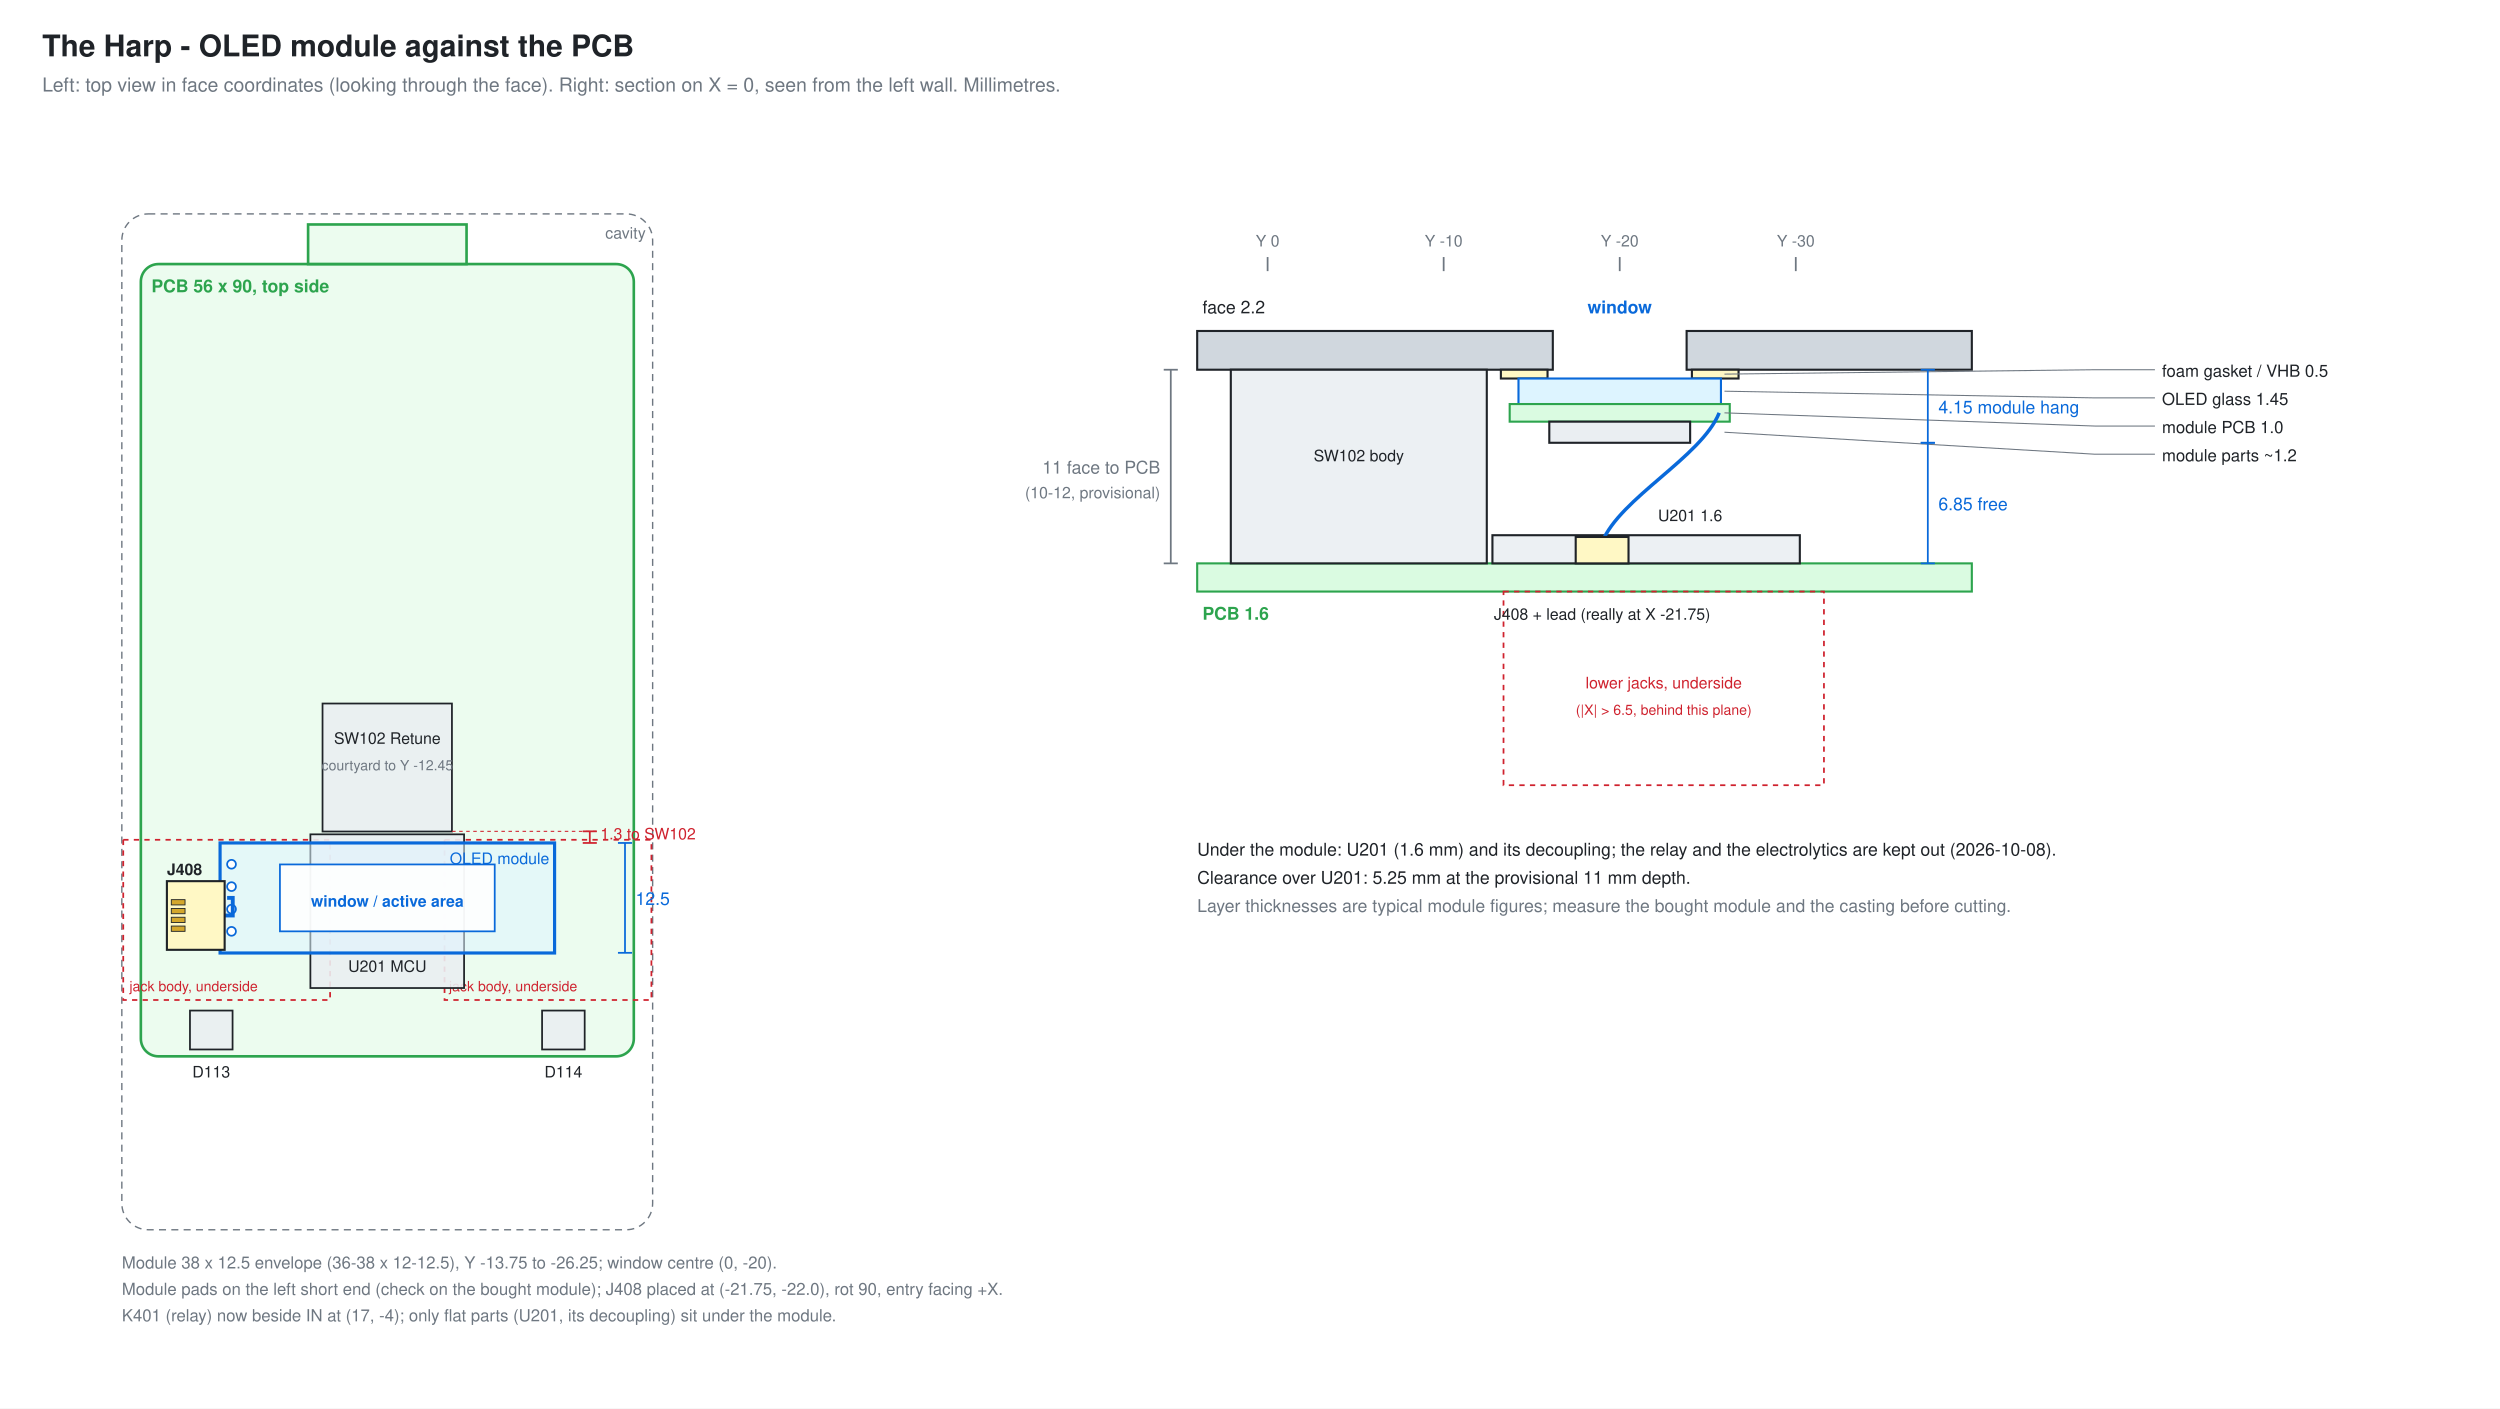
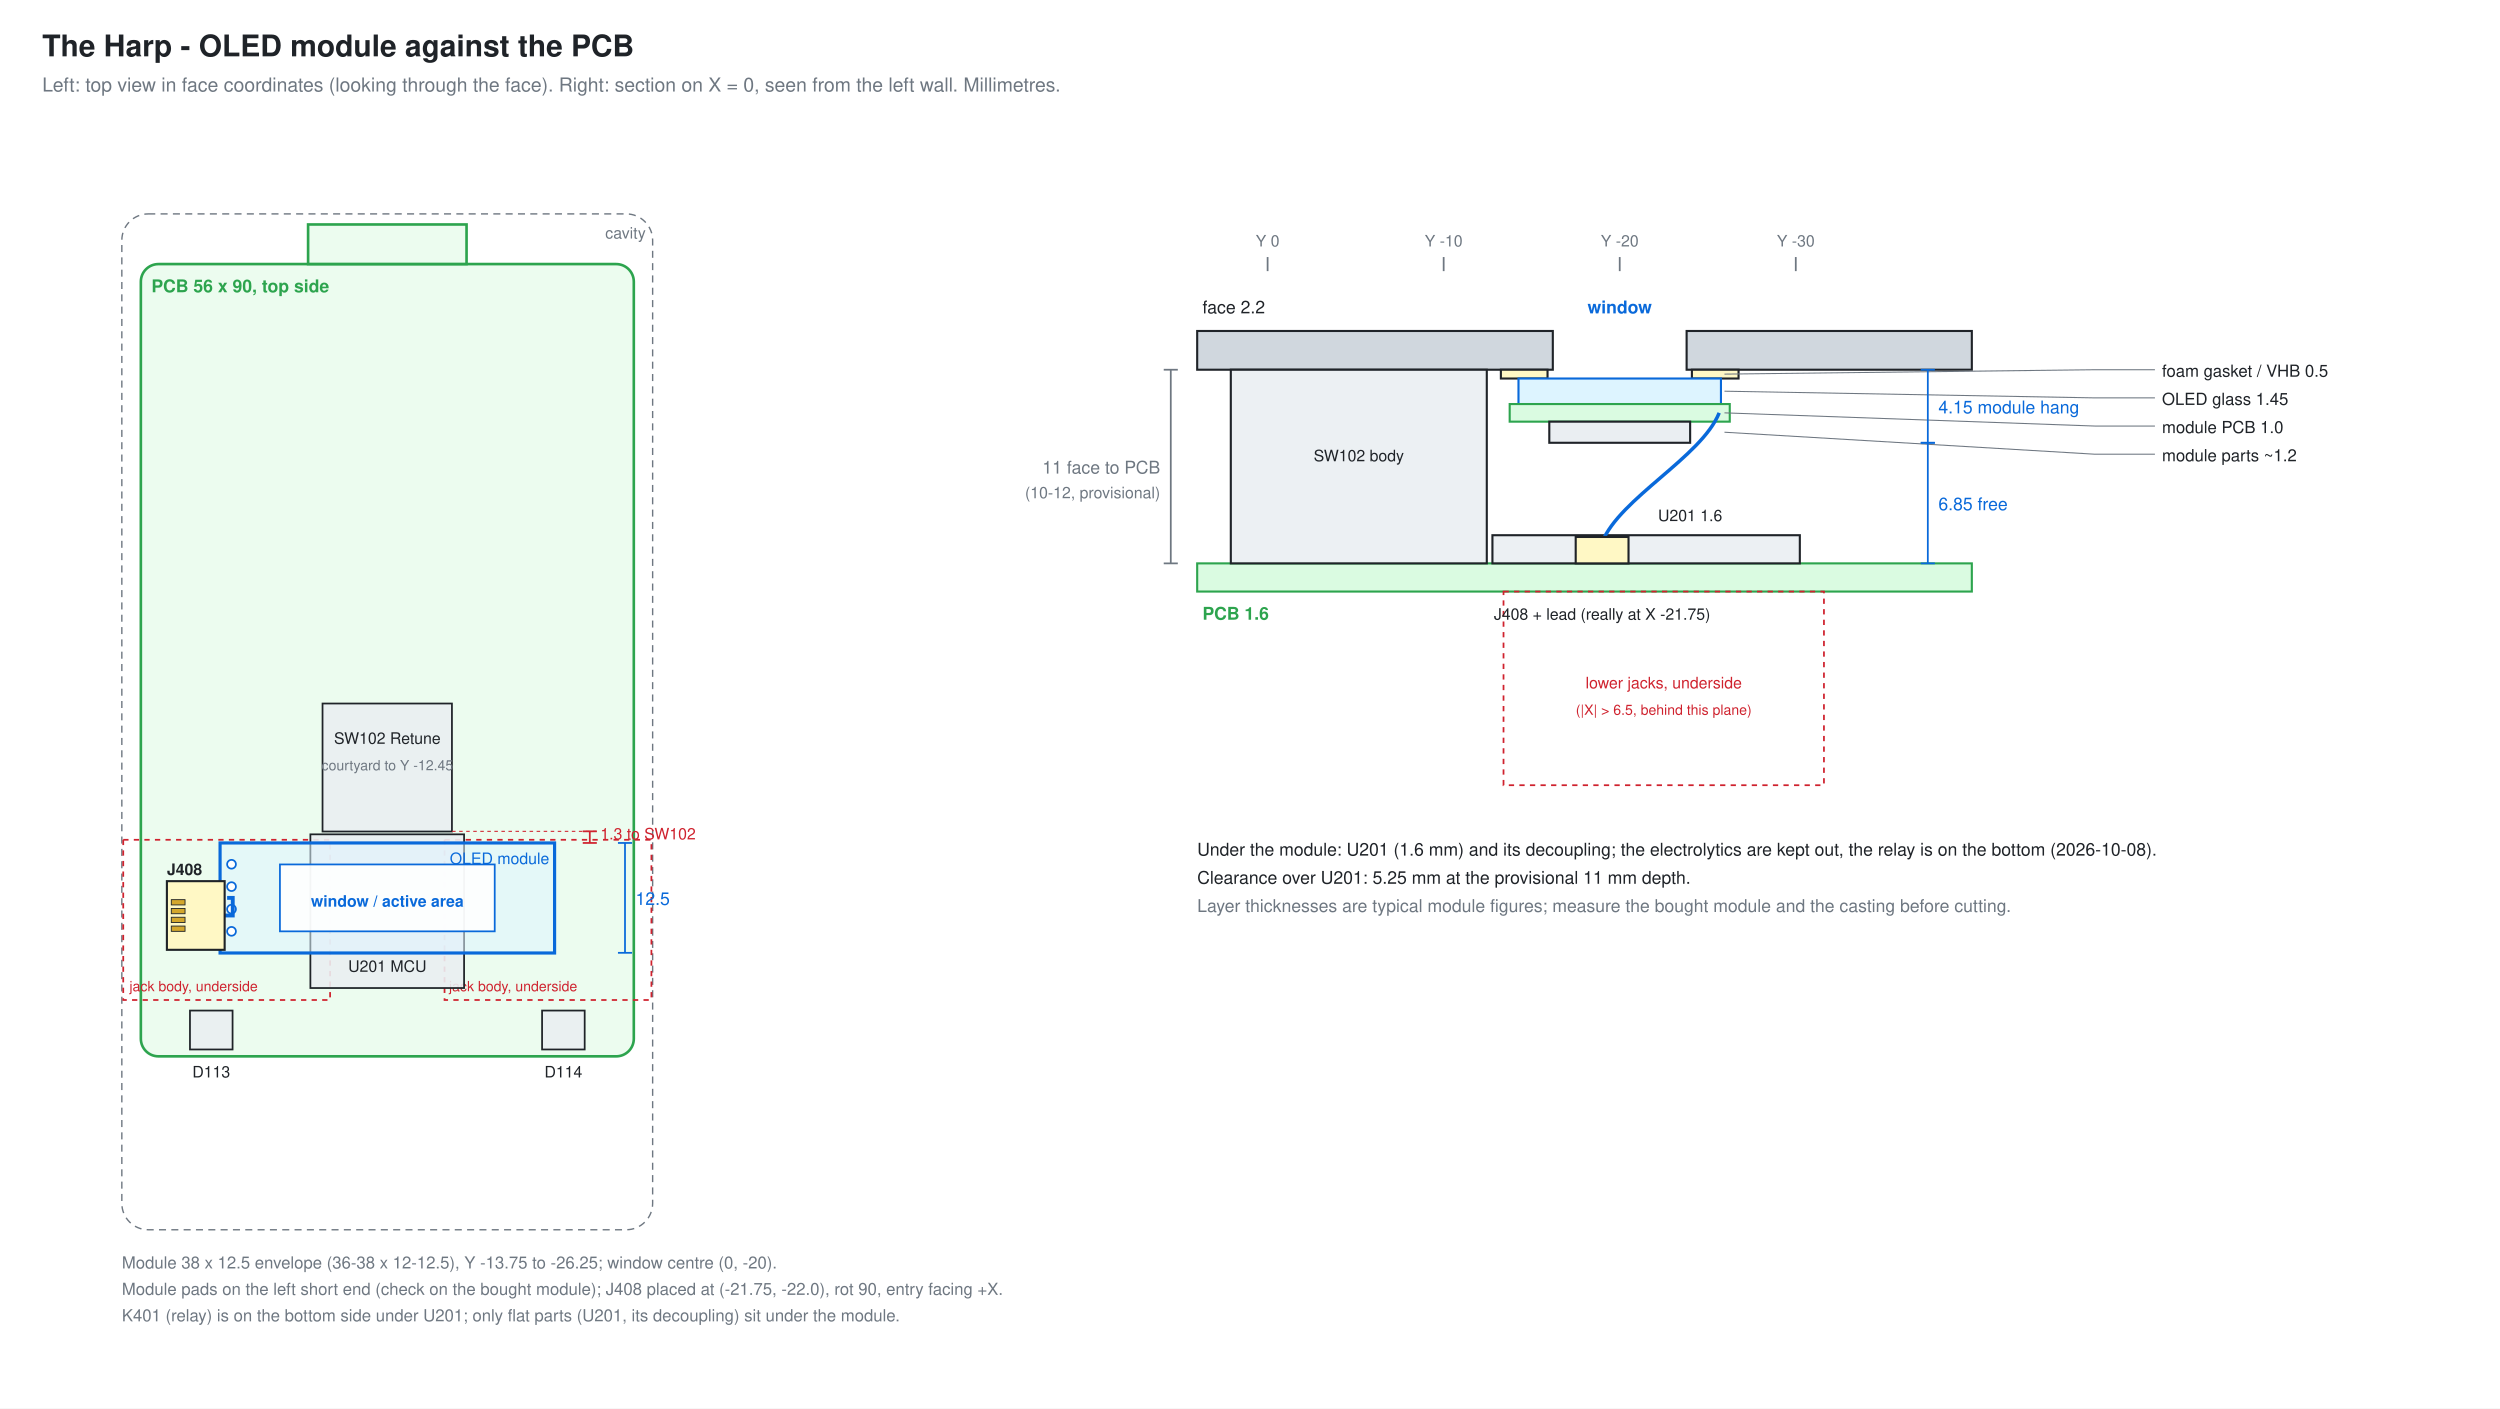
<svg xmlns="http://www.w3.org/2000/svg" width="1420" height="800" viewBox="0 0 1420 800">
  <rect width="100%" height="100%" fill="white" />
  <text x="24.0" y="32.0" font-family="Helvetica, Arial, sans-serif" font-size="17" fill="#1f2328" text-anchor="start" font-weight="bold">The Harp - OLED module against the PCB</text>
  <text x="24.0" y="52.0" font-family="Helvetica, Arial, sans-serif" font-size="11" fill="#6e7781" text-anchor="start" font-weight="normal">Left: top view in face coordinates (looking through the face). Right: section on X = 0, seen from the left wall. Millimetres.</text>
  <rect x="69.2" y="121.5" width="301.5" height="577.0" rx="15.0" stroke="#6e7781" fill="none" fill-opacity="1" stroke-width="0.8" stroke-dasharray="4 3" />
  <text x="366.8" y="135.5" font-family="Helvetica, Arial, sans-serif" font-size="9" fill="#6e7781" text-anchor="end" font-weight="normal">cavity</text>
  <rect x="80.0" y="150.0" width="280.0" height="450.0" rx="10.0" stroke="#2da44e" fill="#dafbe1" fill-opacity="0.5" stroke-width="1.5" />
  <rect x="175.0" y="127.5" width="90.0" height="22.5" rx="0.0" stroke="#2da44e" fill="#dafbe1" fill-opacity="0.5" stroke-width="1.5" />
  <text x="86.0" y="166.0" font-family="Helvetica, Arial, sans-serif" font-size="10" fill="#2da44e" text-anchor="start" font-weight="bold">PCB 56 x 90, top side</text>
  <rect x="70.0" y="477.0" width="117.5" height="91.0" rx="0.0" stroke="#cf222e" fill="none" fill-opacity="0.35" stroke-width="1" stroke-dasharray="3 3" />
  <rect x="252.5" y="477.0" width="117.5" height="91.0" rx="0.0" stroke="#cf222e" fill="none" fill-opacity="0.35" stroke-width="1" stroke-dasharray="3 3" />
  <text x="73.5" y="563.0" font-family="Helvetica, Arial, sans-serif" font-size="8" fill="#cf222e" text-anchor="start" font-weight="normal">jack body, underside</text>
  <text x="255.0" y="563.0" font-family="Helvetica, Arial, sans-serif" font-size="8" fill="#cf222e" text-anchor="start" font-weight="normal">jack body, underside</text>
  <rect x="183.2" y="399.6" width="73.5" height="72.7" rx="0.0" stroke="#1f2328" fill="#eaeef2" fill-opacity="0.9" stroke-width="1" />
  <text x="220.0" y="422.5" font-family="Helvetica, Arial, sans-serif" font-size="9" fill="#1f2328" text-anchor="middle" font-weight="normal">SW102 Retune</text>
  <text x="220.0" y="437.5" font-family="Helvetica, Arial, sans-serif" font-size="8" fill="#6e7781" text-anchor="middle" font-weight="normal">courtyard to Y -12.45</text>
  <rect x="176.3" y="473.9" width="87.3" height="87.3" rx="0.0" stroke="#1f2328" fill="#eaeef2" fill-opacity="0.9" stroke-width="1" />
  <text x="220.0" y="552.0" font-family="Helvetica, Arial, sans-serif" font-size="9" fill="#1f2328" text-anchor="middle" font-weight="normal">U201 MCU</text>
  <rect x="107.9" y="574.0" width="24.2" height="22.1" rx="0.0" stroke="#1f2328" fill="#eaeef2" fill-opacity="0.9" stroke-width="1" />
  <text x="120.0" y="612.0" font-family="Helvetica, Arial, sans-serif" font-size="9" fill="#1f2328" text-anchor="middle" font-weight="normal">D113</text>
  <rect x="307.9" y="574.0" width="24.2" height="22.1" rx="0.0" stroke="#1f2328" fill="#eaeef2" fill-opacity="0.9" stroke-width="1" />
  <text x="320.0" y="612.0" font-family="Helvetica, Arial, sans-serif" font-size="9" fill="#1f2328" text-anchor="middle" font-weight="normal">D114</text>
  <rect x="125.0" y="478.8" width="190.0" height="62.5" rx="0.0" stroke="#0969da" fill="#ddf4ff" fill-opacity="0.55" stroke-width="1.8" />
  <rect x="159.0" y="491.0" width="122.0" height="38.0" rx="0.0" stroke="#0969da" fill="white" fill-opacity="0.9" stroke-width="1" />
  <text x="220.0" y="515.0" font-family="Helvetica, Arial, sans-serif" font-size="9" fill="#0969da" text-anchor="middle" font-weight="bold">window / active area</text>
  <text x="312.0" y="490.8" font-family="Helvetica, Arial, sans-serif" font-size="9" fill="#0969da" text-anchor="end" font-weight="normal">OLED module</text>
  <circle cx="131.5" cy="490.9" r="2.5" stroke="#0969da" fill="white" stroke-width="1" />
  <circle cx="131.5" cy="503.6" r="2.5" stroke="#0969da" fill="white" stroke-width="1" />
  <circle cx="131.5" cy="516.4" r="2.5" stroke="#0969da" fill="white" stroke-width="1" />
  <circle cx="131.5" cy="529.0" r="2.5" stroke="#0969da" fill="white" stroke-width="1" />
  <polyline points="129.0,510.0 132.2,510.0 132.2,520.0 124.8,520.0" stroke="#0969da" stroke-width="2.2" fill="none" />
  <rect x="94.8" y="500.5" width="32.8" height="39.0" rx="0.0" stroke="#1f2328" fill="#fff8c5" fill-opacity="1" stroke-width="1.2" />
  <rect x="97.3" y="511.0" width="7.8" height="3.0" rx="0.0" stroke="#1f2328" fill="#d4a72c" fill-opacity="1" stroke-width="0.5" />
  <rect x="97.3" y="516.0" width="7.8" height="3.0" rx="0.0" stroke="#1f2328" fill="#d4a72c" fill-opacity="1" stroke-width="0.5" />
  <rect x="97.3" y="521.0" width="7.8" height="3.0" rx="0.0" stroke="#1f2328" fill="#d4a72c" fill-opacity="1" stroke-width="0.5" />
  <rect x="97.3" y="526.0" width="7.8" height="3.0" rx="0.0" stroke="#1f2328" fill="#d4a72c" fill-opacity="1" stroke-width="0.5" />
  <text x="94.8" y="497.0" font-family="Helvetica, Arial, sans-serif" font-size="9" fill="#1f2328" text-anchor="start" font-weight="bold">J408</text>
  <line x1="355.0" y1="478.8" x2="355.0" y2="541.2" stroke="#0969da" stroke-width="1" />
  <line x1="351.0" y1="478.8" x2="359.0" y2="478.8" stroke="#0969da" stroke-width="1" />
  <line x1="351.0" y1="541.2" x2="359.0" y2="541.2" stroke="#0969da" stroke-width="1" />
  <text x="361.0" y="514.0" font-family="Helvetica, Arial, sans-serif" font-size="10" fill="#0969da" text-anchor="start" font-weight="normal">12.5</text>
  <line x1="256.8" y1="472.2" x2="339.0" y2="472.2" stroke="#cf222e" stroke-width="0.6" stroke-dasharray="2 2" />
  <line x1="335.0" y1="472.2" x2="335.0" y2="478.8" stroke="#cf222e" stroke-width="1" />
  <line x1="331.0" y1="472.2" x2="339.0" y2="472.2" stroke="#cf222e" stroke-width="1" />
  <line x1="331.0" y1="478.8" x2="339.0" y2="478.8" stroke="#cf222e" stroke-width="1" />
  <text x="341.0" y="479.5" font-family="Helvetica, Arial, sans-serif" font-size="10" fill="#cf222e" text-anchor="start" font-weight="normal" />
  <text x="341.0" y="476.8" font-family="Helvetica, Arial, sans-serif" font-size="9" fill="#cf222e" text-anchor="start" font-weight="normal">1.3 to SW102</text>
  <text x="69.2" y="720.5" font-family="Helvetica, Arial, sans-serif" font-size="9.5" fill="#6e7781" text-anchor="start" font-weight="normal">Module 38 x 12.5 envelope (36-38 x 12-12.5), Y -13.75 to -26.25; window centre (0, -20).</text>
  <text x="69.2" y="735.5" font-family="Helvetica, Arial, sans-serif" font-size="9.5" fill="#6e7781" text-anchor="start" font-weight="normal">Module pads on the left short end (check on the bought module); J408 placed at (-21.75, -22.0), rot 90, entry facing +X.</text>
-   <text x="69.2" y="750.5" font-family="Helvetica, Arial, sans-serif" font-size="9.5" fill="#6e7781" text-anchor="start" font-weight="normal">K401 (relay) now beside IN at (17, -4); only flat parts (U201, its decoupling) sit under the module.</text>
+   <text x="69.2" y="750.5" font-family="Helvetica, Arial, sans-serif" font-size="9.5" fill="#6e7781" text-anchor="start" font-weight="normal">K401 (relay) is on the bottom side under U201; only flat parts (U201, its decoupling) sit under the module.</text>
  <rect x="680.0" y="188.0" width="202.0" height="22.0" rx="0.0" stroke="#1f2328" fill="#d0d7de" fill-opacity="1" stroke-width="1.2" />
  <rect x="958.0" y="188.0" width="162.0" height="22.0" rx="0.0" stroke="#1f2328" fill="#d0d7de" fill-opacity="1" stroke-width="1.2" />
  <text x="683.0" y="178.0" font-family="Helvetica, Arial, sans-serif" font-size="10" fill="#1f2328" text-anchor="start" font-weight="normal">face 2.2</text>
  <text x="920.0" y="178.0" font-family="Helvetica, Arial, sans-serif" font-size="10" fill="#0969da" text-anchor="middle" font-weight="bold">window</text>
  <line x1="720.0" y1="146.0" x2="720.0" y2="154.0" stroke="#6e7781" stroke-width="1" />
  <text x="720.0" y="140.0" font-family="Helvetica, Arial, sans-serif" font-size="9" fill="#6e7781" text-anchor="middle" font-weight="normal">Y 0</text>
  <line x1="820.0" y1="146.0" x2="820.0" y2="154.0" stroke="#6e7781" stroke-width="1" />
  <text x="820.0" y="140.0" font-family="Helvetica, Arial, sans-serif" font-size="9" fill="#6e7781" text-anchor="middle" font-weight="normal">Y -10</text>
  <line x1="920.0" y1="146.0" x2="920.0" y2="154.0" stroke="#6e7781" stroke-width="1" />
  <text x="920.0" y="140.0" font-family="Helvetica, Arial, sans-serif" font-size="9" fill="#6e7781" text-anchor="middle" font-weight="normal">Y -20</text>
  <line x1="1020.0" y1="146.0" x2="1020.0" y2="154.0" stroke="#6e7781" stroke-width="1" />
  <text x="1020.0" y="140.0" font-family="Helvetica, Arial, sans-serif" font-size="9" fill="#6e7781" text-anchor="middle" font-weight="normal">Y -30</text>
  <rect x="852.5" y="210.0" width="26.5" height="5.0" rx="0.0" stroke="#1f2328" fill="#fff8c5" fill-opacity="1" stroke-width="1.2" />
  <rect x="961.0" y="210.0" width="26.5" height="5.0" rx="0.0" stroke="#1f2328" fill="#fff8c5" fill-opacity="1" stroke-width="1.2" />
  <text x="1228.0" y="214.0" font-family="Helvetica, Arial, sans-serif" font-size="9.5" fill="#1f2328" text-anchor="start" font-weight="normal">foam gasket / VHB 0.5</text>
  <polyline points="979.5,212.5 1190.0,210.0 1224.0,210.0" stroke="#6e7781" stroke-width="0.6" fill="none" />
  <rect x="862.5" y="215.0" width="115.0" height="14.5" rx="0.0" stroke="#0969da" fill="#ddf4ff" fill-opacity="1" stroke-width="1.2" />
  <text x="1228.0" y="230.0" font-family="Helvetica, Arial, sans-serif" font-size="9.5" fill="#1f2328" text-anchor="start" font-weight="normal">OLED glass 1.45</text>
  <polyline points="979.5,222.2 1190.0,226.0 1224.0,226.0" stroke="#6e7781" stroke-width="0.6" fill="none" />
  <rect x="857.5" y="229.5" width="125.0" height="10.0" rx="0.0" stroke="#2da44e" fill="#dafbe1" fill-opacity="1" stroke-width="1.2" />
  <text x="1228.0" y="246.0" font-family="Helvetica, Arial, sans-serif" font-size="9.5" fill="#1f2328" text-anchor="start" font-weight="normal">module PCB 1.0</text>
  <polyline points="979.5,234.5 1190.0,242.0 1224.0,242.0" stroke="#6e7781" stroke-width="0.6" fill="none" />
  <rect x="880.0" y="239.5" width="80.0" height="12.0" rx="0.0" stroke="#1f2328" fill="#eaeef2" fill-opacity="1" stroke-width="1.2" />
  <text x="1228.0" y="262.0" font-family="Helvetica, Arial, sans-serif" font-size="9.5" fill="#1f2328" text-anchor="start" font-weight="normal">module parts ~1.2</text>
  <polyline points="979.5,245.5 1190.0,258.0 1224.0,258.0" stroke="#6e7781" stroke-width="0.6" fill="none" />
  <rect x="680.0" y="320.0" width="440.0" height="16.0" rx="0.0" stroke="#2da44e" fill="#dafbe1" fill-opacity="1" stroke-width="1.2" />
  <text x="683.0" y="352.0" font-family="Helvetica, Arial, sans-serif" font-size="10" fill="#2da44e" text-anchor="start" font-weight="bold">PCB 1.6</text>
  <rect x="699.1" y="210.0" width="145.4" height="110.0" rx="0.0" stroke="#1f2328" fill="#eaeef2" fill-opacity="0.9" stroke-width="1.2" />
  <text x="771.8" y="262.0" font-family="Helvetica, Arial, sans-serif" font-size="9" fill="#1f2328" text-anchor="middle" font-weight="normal">SW102 body</text>
  <rect x="847.7" y="304.0" width="174.6" height="16.0" rx="0.0" stroke="#1f2328" fill="#eaeef2" fill-opacity="0.9" stroke-width="1.2" />
  <text x="960.0" y="296.0" font-family="Helvetica, Arial, sans-serif" font-size="9" fill="#1f2328" text-anchor="middle" font-weight="normal">U201 1.6</text>
  <rect x="854.0" y="336.0" width="182.0" height="110.0" rx="0.0" stroke="#cf222e" fill="none" fill-opacity="1" stroke-width="1" stroke-dasharray="3 3" />
  <text x="945.0" y="391.0" font-family="Helvetica, Arial, sans-serif" font-size="9" fill="#cf222e" text-anchor="middle" font-weight="normal">lower jacks, underside</text>
  <text x="945.0" y="406.0" font-family="Helvetica, Arial, sans-serif" font-size="8" fill="#cf222e" text-anchor="middle" font-weight="normal">(|X| &gt; 6.5, behind this plane)</text>
  <path d="M 976.5 234.5 C 966.5 259.5 920.0 283.0 910.0 308.0" stroke="#0969da" stroke-width="2" fill="none" />
  <rect x="895.0" y="305.0" width="30.0" height="15.0" rx="0.0" stroke="#1f2328" fill="#fff8c5" fill-opacity="1" stroke-width="1.2" />
  <text x="910.0" y="352.0" font-family="Helvetica, Arial, sans-serif" font-size="9" fill="#1f2328" text-anchor="middle" font-weight="normal">J408 + lead (really at X -21.75)</text>
  <line x1="1095.0" y1="210.0" x2="1095.0" y2="251.5" stroke="#0969da" stroke-width="1" />
  <line x1="1091.0" y1="210.0" x2="1099.0" y2="210.0" stroke="#0969da" stroke-width="1" />
  <line x1="1091.0" y1="251.5" x2="1099.0" y2="251.5" stroke="#0969da" stroke-width="1" />
  <text x="1101.0" y="234.8" font-family="Helvetica, Arial, sans-serif" font-size="10" fill="#0969da" text-anchor="start" font-weight="normal">4.15 module hang</text>
  <line x1="1095.0" y1="251.5" x2="1095.0" y2="320.0" stroke="#0969da" stroke-width="1" />
  <line x1="1091.0" y1="251.5" x2="1099.0" y2="251.5" stroke="#0969da" stroke-width="1" />
  <line x1="1091.0" y1="320.0" x2="1099.0" y2="320.0" stroke="#0969da" stroke-width="1" />
  <text x="1101.0" y="289.8" font-family="Helvetica, Arial, sans-serif" font-size="10" fill="#0969da" text-anchor="start" font-weight="normal">6.85 free</text>
  <line x1="665.0" y1="210.0" x2="665.0" y2="320.0" stroke="#6e7781" stroke-width="1" />
  <line x1="661.0" y1="210.0" x2="669.0" y2="210.0" stroke="#6e7781" stroke-width="1" />
  <line x1="661.0" y1="320.0" x2="669.0" y2="320.0" stroke="#6e7781" stroke-width="1" />
  <text x="659.0" y="269.0" font-family="Helvetica, Arial, sans-serif" font-size="10" fill="#6e7781" text-anchor="end" font-weight="normal">11 face to PCB</text>
  <text x="659.0" y="283.0" font-family="Helvetica, Arial, sans-serif" font-size="9" fill="#6e7781" text-anchor="end" font-weight="normal">(10-12, provisional)</text>
-   <text x="680.0" y="486.0" font-family="Helvetica, Arial, sans-serif" font-size="10" fill="#1f2328" text-anchor="start" font-weight="normal">Under the module: U201 (1.6 mm) and its decoupling; the relay and the electrolytics are kept out (2026-10-08).</text>
+   <text x="680.0" y="486.0" font-family="Helvetica, Arial, sans-serif" font-size="10" fill="#1f2328" text-anchor="start" font-weight="normal">Under the module: U201 (1.6 mm) and its decoupling; the electrolytics are kept out, the relay is on the bottom (2026-10-08).</text>
  <text x="680.0" y="502.0" font-family="Helvetica, Arial, sans-serif" font-size="10" fill="#1f2328" text-anchor="start" font-weight="normal">Clearance over U201: 5.25 mm at the provisional 11 mm depth.</text>
  <text x="680.0" y="518.0" font-family="Helvetica, Arial, sans-serif" font-size="10" fill="#6e7781" text-anchor="start" font-weight="normal">Layer thicknesses are typical module figures; measure the bought module and the casting before cutting.</text>
</svg>
